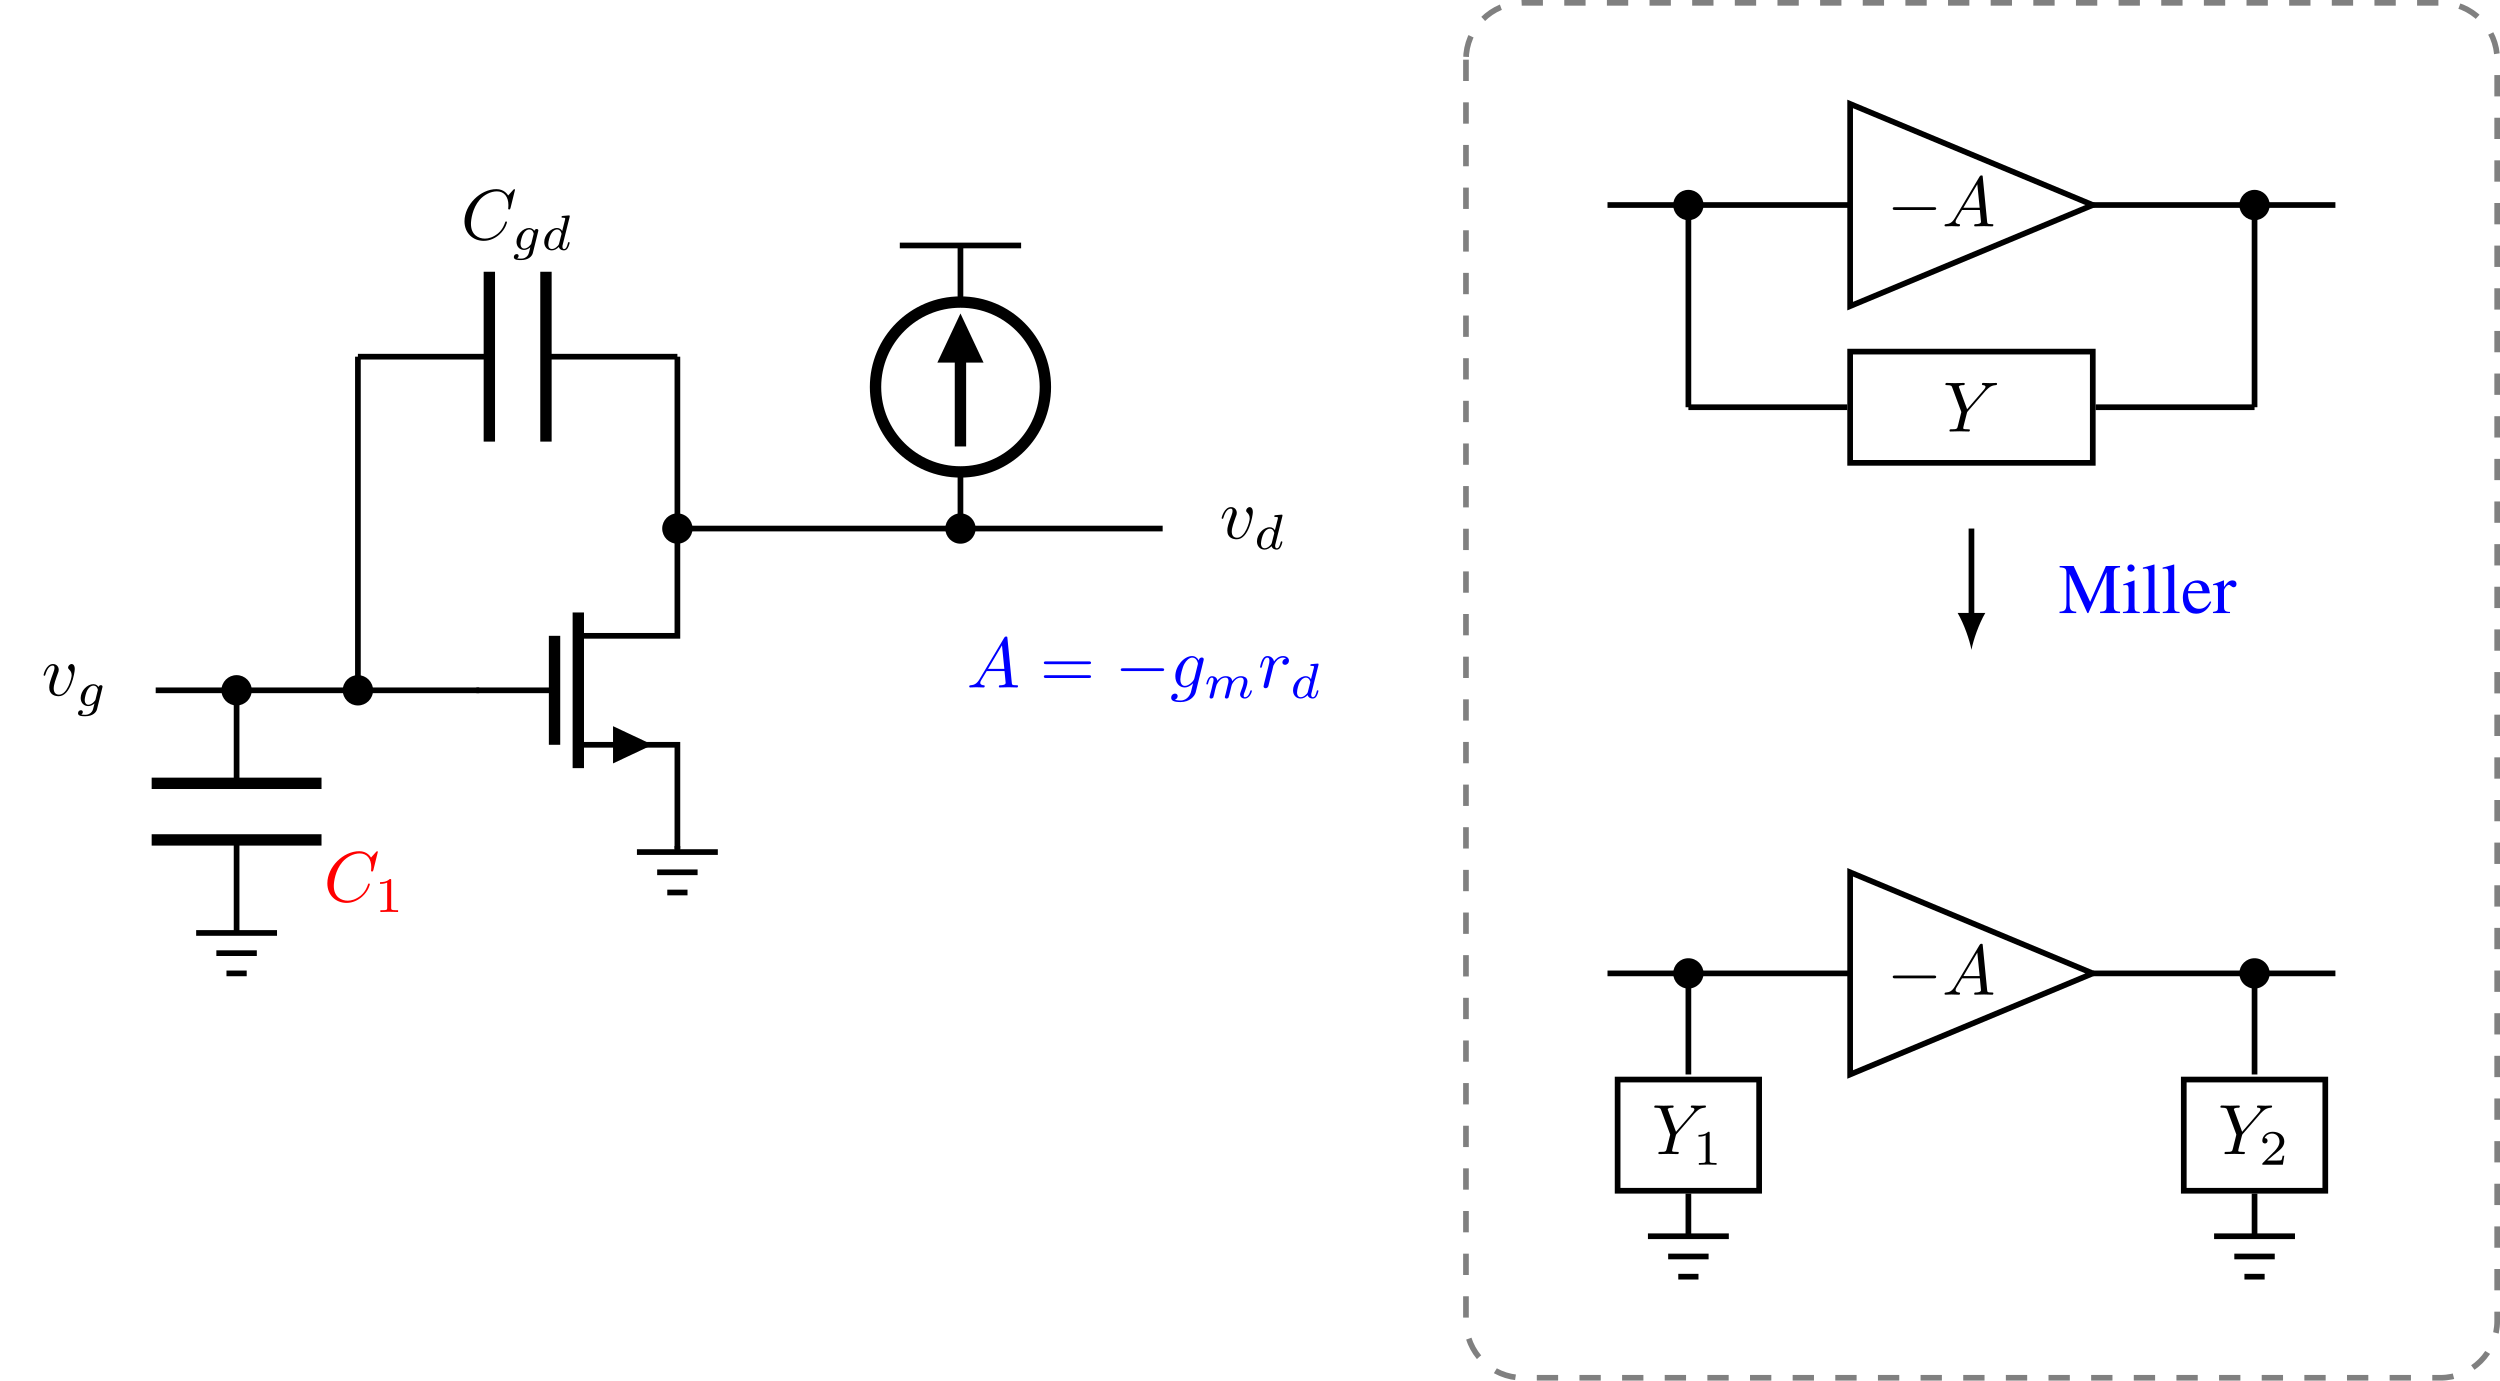
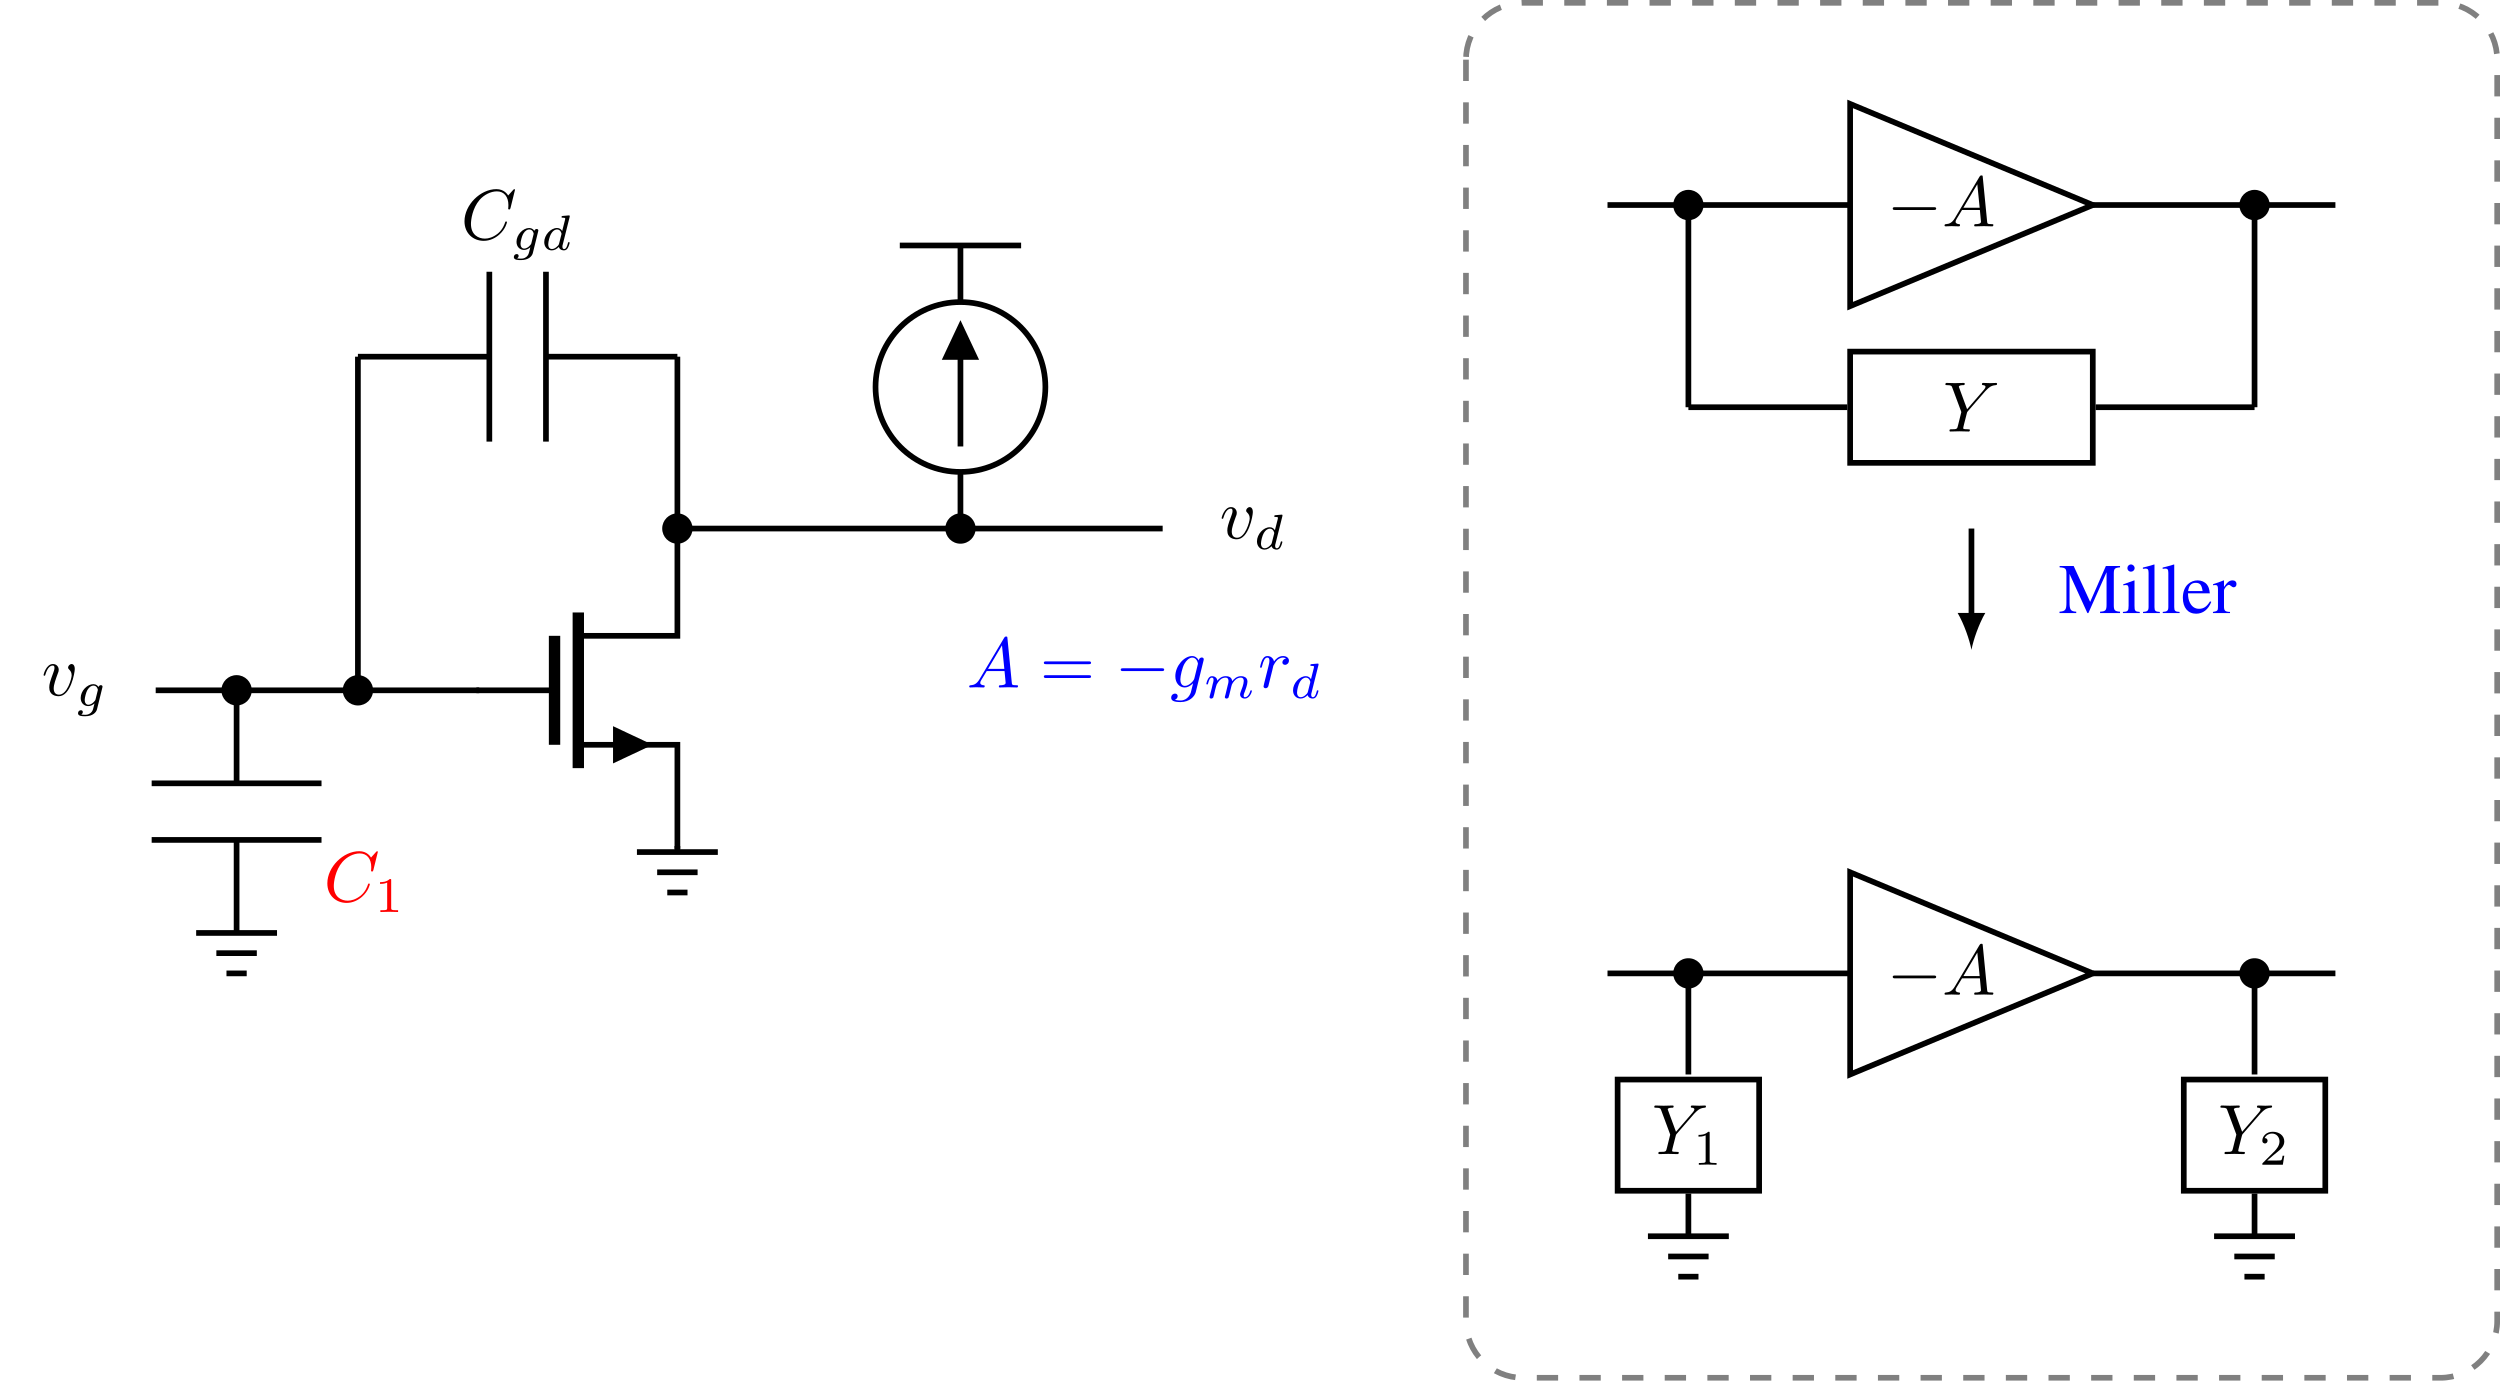
<svg xmlns="http://www.w3.org/2000/svg" xmlns:xlink="http://www.w3.org/1999/xlink" width="350.48pt" height="193.552pt" viewBox="0 0 350.48 193.552">
  <defs>
    <g>
      <g id="glyph-0-0">
        <path d="M 4.672 -3.703 C 4.672 -4.25 4.406 -4.406 4.234 -4.406 C 3.984 -4.406 3.734 -4.141 3.734 -3.922 C 3.734 -3.797 3.781 -3.734 3.891 -3.625 C 4.109 -3.422 4.234 -3.172 4.234 -2.812 C 4.234 -2.391 3.625 -0.109 2.469 -0.109 C 1.953 -0.109 1.719 -0.453 1.719 -0.984 C 1.719 -1.531 2 -2.266 2.297 -3.094 C 2.375 -3.266 2.422 -3.406 2.422 -3.594 C 2.422 -4.031 2.109 -4.406 1.609 -4.406 C 0.672 -4.406 0.297 -2.953 0.297 -2.875 C 0.297 -2.766 0.391 -2.766 0.406 -2.766 C 0.516 -2.766 0.516 -2.797 0.562 -2.953 C 0.859 -3.953 1.281 -4.188 1.578 -4.188 C 1.656 -4.188 1.828 -4.188 1.828 -3.875 C 1.828 -3.625 1.719 -3.344 1.656 -3.172 C 1.219 -2.016 1.094 -1.562 1.094 -1.125 C 1.094 -0.047 1.969 0.109 2.422 0.109 C 4.094 0.109 4.672 -3.188 4.672 -3.703 Z M 4.672 -3.703 " />
      </g>
      <g id="glyph-0-1">
        <path d="M 1.781 -1.141 C 1.391 -0.484 1 -0.344 0.562 -0.312 C 0.438 -0.297 0.344 -0.297 0.344 -0.109 C 0.344 -0.047 0.406 0 0.484 0 C 0.75 0 1.062 -0.031 1.328 -0.031 C 1.672 -0.031 2.016 0 2.328 0 C 2.391 0 2.516 0 2.516 -0.188 C 2.516 -0.297 2.438 -0.312 2.359 -0.312 C 2.141 -0.328 1.891 -0.406 1.891 -0.656 C 1.891 -0.781 1.953 -0.891 2.031 -1.031 L 2.797 -2.297 L 5.297 -2.297 C 5.312 -2.094 5.453 -0.734 5.453 -0.641 C 5.453 -0.344 4.938 -0.312 4.734 -0.312 C 4.594 -0.312 4.5 -0.312 4.5 -0.109 C 4.5 0 4.609 0 4.641 0 C 5.047 0 5.469 -0.031 5.875 -0.031 C 6.125 -0.031 6.766 0 7.016 0 C 7.062 0 7.188 0 7.188 -0.203 C 7.188 -0.312 7.094 -0.312 6.953 -0.312 C 6.344 -0.312 6.344 -0.375 6.312 -0.672 L 5.703 -6.891 C 5.688 -7.094 5.688 -7.141 5.516 -7.141 C 5.359 -7.141 5.312 -7.062 5.25 -6.969 Z M 2.984 -2.609 L 4.938 -5.906 L 5.266 -2.609 Z M 2.984 -2.609 " />
      </g>
      <g id="glyph-0-2">
        <path d="M 4.688 -3.766 C 4.703 -3.812 4.719 -3.875 4.719 -3.938 C 4.719 -4.109 4.609 -4.203 4.438 -4.203 C 4.344 -4.203 4.062 -4.141 4.031 -3.781 C 3.844 -4.141 3.5 -4.406 3.094 -4.406 C 1.969 -4.406 0.734 -3.016 0.734 -1.578 C 0.734 -0.594 1.328 0 2.047 0 C 2.641 0 3.109 -0.469 3.203 -0.578 L 3.219 -0.562 C 3.016 0.312 2.891 0.734 2.891 0.75 C 2.844 0.844 2.516 1.828 1.453 1.828 C 1.266 1.828 0.938 1.812 0.656 1.719 C 0.953 1.641 1.062 1.375 1.062 1.203 C 1.062 1.047 0.953 0.859 0.688 0.859 C 0.469 0.859 0.156 1.031 0.156 1.438 C 0.156 1.844 0.516 2.047 1.469 2.047 C 2.719 2.047 3.438 1.266 3.594 0.672 Z M 3.406 -1.281 C 3.344 -1.016 3.109 -0.766 2.891 -0.578 C 2.688 -0.406 2.375 -0.219 2.078 -0.219 C 1.578 -0.219 1.438 -0.734 1.438 -1.141 C 1.438 -1.609 1.719 -2.797 2 -3.297 C 2.266 -3.781 2.688 -4.188 3.109 -4.188 C 3.766 -4.188 3.906 -3.375 3.906 -3.328 C 3.906 -3.281 3.891 -3.219 3.875 -3.188 Z M 3.406 -1.281 " />
      </g>
      <g id="glyph-0-3">
        <path d="M 0.875 -0.594 C 0.844 -0.438 0.781 -0.203 0.781 -0.156 C 0.781 0.016 0.922 0.109 1.078 0.109 C 1.203 0.109 1.375 0.031 1.453 -0.172 C 1.469 -0.203 1.797 -1.562 1.844 -1.75 C 1.922 -2.078 2.109 -2.766 2.156 -3.047 C 2.203 -3.172 2.484 -3.641 2.719 -3.859 C 2.797 -3.922 3.094 -4.188 3.516 -4.188 C 3.781 -4.188 3.922 -4.062 3.938 -4.062 C 3.641 -4.016 3.422 -3.781 3.422 -3.516 C 3.422 -3.359 3.531 -3.172 3.797 -3.172 C 4.062 -3.172 4.344 -3.406 4.344 -3.766 C 4.344 -4.109 4.031 -4.406 3.516 -4.406 C 2.875 -4.406 2.438 -3.922 2.25 -3.641 C 2.156 -4.094 1.797 -4.406 1.328 -4.406 C 0.875 -4.406 0.688 -4.016 0.594 -3.844 C 0.422 -3.5 0.297 -2.906 0.297 -2.875 C 0.297 -2.766 0.391 -2.766 0.406 -2.766 C 0.516 -2.766 0.516 -2.781 0.578 -3 C 0.75 -3.703 0.953 -4.188 1.312 -4.188 C 1.469 -4.188 1.609 -4.109 1.609 -3.734 C 1.609 -3.516 1.578 -3.406 1.453 -2.891 Z M 0.875 -0.594 " />
      </g>
      <g id="glyph-0-4">
        <path d="M 7.578 -6.922 C 7.578 -6.953 7.562 -7.031 7.469 -7.031 C 7.438 -7.031 7.422 -7.016 7.312 -6.906 L 6.625 -6.141 C 6.531 -6.281 6.078 -7.031 4.969 -7.031 C 2.734 -7.031 0.5 -4.828 0.5 -2.516 C 0.5 -0.875 1.672 0.219 3.203 0.219 C 4.062 0.219 4.828 -0.172 5.359 -0.641 C 6.281 -1.453 6.453 -2.359 6.453 -2.391 C 6.453 -2.5 6.344 -2.5 6.328 -2.5 C 6.266 -2.5 6.219 -2.469 6.203 -2.391 C 6.109 -2.109 5.875 -1.391 5.188 -0.812 C 4.5 -0.266 3.875 -0.094 3.359 -0.094 C 2.469 -0.094 1.406 -0.609 1.406 -2.156 C 1.406 -2.734 1.609 -4.344 2.609 -5.516 C 3.219 -6.219 4.156 -6.719 5.047 -6.719 C 6.062 -6.719 6.656 -5.953 6.656 -4.797 C 6.656 -4.391 6.625 -4.391 6.625 -4.281 C 6.625 -4.188 6.734 -4.188 6.766 -4.188 C 6.891 -4.188 6.891 -4.203 6.953 -4.391 Z M 7.578 -6.922 " />
      </g>
      <g id="glyph-0-5">
        <path d="M 5.953 -5.672 L 6.094 -5.812 C 6.391 -6.109 6.719 -6.453 7.391 -6.5 C 7.5 -6.516 7.594 -6.516 7.594 -6.688 C 7.594 -6.766 7.547 -6.812 7.469 -6.812 C 7.203 -6.812 6.922 -6.781 6.656 -6.781 C 6.312 -6.781 5.969 -6.812 5.656 -6.812 C 5.594 -6.812 5.469 -6.812 5.469 -6.625 C 5.469 -6.516 5.562 -6.5 5.609 -6.5 C 5.688 -6.5 5.969 -6.484 5.969 -6.266 C 5.969 -6.094 5.734 -5.844 5.703 -5.797 L 3.391 -3.125 L 2.297 -6.094 C 2.234 -6.234 2.234 -6.25 2.234 -6.266 C 2.234 -6.5 2.719 -6.5 2.828 -6.5 C 2.953 -6.5 3.062 -6.5 3.062 -6.703 C 3.062 -6.812 2.938 -6.812 2.906 -6.812 C 2.625 -6.812 1.938 -6.781 1.656 -6.781 C 1.406 -6.781 0.781 -6.812 0.531 -6.812 C 0.484 -6.812 0.344 -6.812 0.344 -6.609 C 0.344 -6.5 0.453 -6.5 0.578 -6.5 C 1.172 -6.5 1.219 -6.406 1.312 -6.156 L 2.531 -2.875 C 2.547 -2.844 2.578 -2.734 2.578 -2.719 C 2.578 -2.688 2.172 -1.078 2.125 -0.891 C 2 -0.344 1.984 -0.312 1.188 -0.312 C 1 -0.312 0.922 -0.312 0.922 -0.109 C 0.922 0 1.031 0 1.062 0 C 1.328 0 2.031 -0.031 2.312 -0.031 C 2.594 -0.031 3.312 0 3.594 0 C 3.656 0 3.781 0 3.781 -0.203 C 3.781 -0.312 3.688 -0.312 3.5 -0.312 C 3.484 -0.312 3.297 -0.312 3.125 -0.328 C 2.906 -0.344 2.844 -0.375 2.844 -0.484 C 2.844 -0.562 2.938 -0.906 2.984 -1.109 L 3.344 -2.516 C 3.391 -2.719 3.406 -2.734 3.484 -2.828 Z M 5.953 -5.672 " />
      </g>
      <g id="glyph-1-0">
        <path d="M 3.984 -4.625 C 3.984 -4.641 4 -4.734 4 -4.734 C 4 -4.781 3.984 -4.844 3.891 -4.844 C 3.75 -4.844 3.172 -4.781 3 -4.766 C 2.953 -4.766 2.844 -4.75 2.844 -4.609 C 2.844 -4.516 2.953 -4.516 3.031 -4.516 C 3.359 -4.516 3.359 -4.453 3.359 -4.406 C 3.359 -4.359 3.359 -4.312 3.344 -4.25 L 2.938 -2.656 C 2.797 -2.891 2.562 -3.078 2.219 -3.078 C 1.328 -3.078 0.422 -2.094 0.422 -1.094 C 0.422 -0.406 0.875 0.062 1.484 0.062 C 1.859 0.062 2.188 -0.141 2.469 -0.422 C 2.594 0 3 0.062 3.188 0.062 C 3.438 0.062 3.609 -0.078 3.734 -0.297 C 3.891 -0.578 3.984 -0.969 3.984 -1 C 3.984 -1.094 3.891 -1.094 3.875 -1.094 C 3.766 -1.094 3.766 -1.062 3.719 -0.875 C 3.625 -0.531 3.5 -0.125 3.203 -0.125 C 3.031 -0.125 2.969 -0.281 2.969 -0.469 C 2.969 -0.594 2.984 -0.656 3.016 -0.75 Z M 2.5 -0.875 C 2.453 -0.672 2.297 -0.531 2.141 -0.406 C 2.078 -0.344 1.797 -0.125 1.5 -0.125 C 1.234 -0.125 0.984 -0.312 0.984 -0.797 C 0.984 -1.172 1.188 -1.938 1.359 -2.219 C 1.672 -2.781 2.031 -2.875 2.219 -2.875 C 2.703 -2.875 2.844 -2.344 2.844 -2.266 C 2.844 -2.25 2.828 -2.188 2.828 -2.172 Z M 2.5 -0.875 " />
      </g>
      <g id="glyph-1-1">
        <path d="M 3.031 -0.562 C 2.984 -0.422 2.922 -0.188 2.922 -0.156 C 2.922 0 3.047 0.062 3.156 0.062 C 3.297 0.062 3.406 -0.016 3.438 -0.078 C 3.469 -0.141 3.531 -0.375 3.562 -0.516 C 3.594 -0.641 3.672 -0.969 3.719 -1.141 C 3.75 -1.297 3.797 -1.453 3.828 -1.609 C 3.906 -1.906 3.906 -1.922 4.047 -2.141 C 4.266 -2.484 4.625 -2.875 5.156 -2.875 C 5.547 -2.875 5.578 -2.562 5.578 -2.391 C 5.578 -1.969 5.281 -1.203 5.156 -0.906 C 5.094 -0.703 5.062 -0.641 5.062 -0.531 C 5.062 -0.156 5.359 0.062 5.719 0.062 C 6.422 0.062 6.719 -0.891 6.719 -1 C 6.719 -1.094 6.641 -1.094 6.609 -1.094 C 6.516 -1.094 6.516 -1.047 6.484 -0.969 C 6.328 -0.406 6.016 -0.125 5.75 -0.125 C 5.594 -0.125 5.562 -0.219 5.562 -0.375 C 5.562 -0.531 5.609 -0.625 5.734 -0.938 C 5.812 -1.156 6.094 -1.891 6.094 -2.281 C 6.094 -2.391 6.094 -2.688 5.844 -2.891 C 5.719 -2.969 5.516 -3.078 5.188 -3.078 C 4.562 -3.078 4.188 -2.656 3.953 -2.375 C 3.906 -2.969 3.406 -3.078 3.047 -3.078 C 2.469 -3.078 2.078 -2.719 1.875 -2.438 C 1.828 -2.922 1.422 -3.078 1.125 -3.078 C 0.828 -3.078 0.672 -2.859 0.578 -2.703 C 0.422 -2.438 0.328 -2.047 0.328 -2 C 0.328 -1.922 0.422 -1.922 0.453 -1.922 C 0.547 -1.922 0.547 -1.938 0.594 -2.125 C 0.703 -2.531 0.844 -2.875 1.109 -2.875 C 1.297 -2.875 1.344 -2.719 1.344 -2.531 C 1.344 -2.406 1.281 -2.141 1.219 -1.953 C 1.172 -1.766 1.109 -1.484 1.078 -1.328 L 0.844 -0.438 C 0.828 -0.344 0.781 -0.172 0.781 -0.156 C 0.781 0 0.906 0.062 1.016 0.062 C 1.141 0.062 1.25 -0.016 1.297 -0.078 C 1.328 -0.141 1.375 -0.375 1.422 -0.516 C 1.453 -0.641 1.531 -0.969 1.562 -1.141 C 1.609 -1.297 1.656 -1.453 1.688 -1.609 C 1.766 -1.891 1.781 -1.953 1.984 -2.234 C 2.172 -2.516 2.5 -2.875 3.031 -2.875 C 3.422 -2.875 3.438 -2.516 3.438 -2.391 C 3.438 -2.219 3.422 -2.125 3.312 -1.734 Z M 3.031 -0.562 " />
      </g>
      <g id="glyph-1-2">
        <path d="M 3.703 -2.578 C 3.734 -2.672 3.734 -2.703 3.734 -2.719 C 3.734 -2.875 3.609 -2.938 3.5 -2.938 C 3.344 -2.938 3.203 -2.812 3.172 -2.672 C 3.062 -2.859 2.828 -3.078 2.453 -3.078 C 1.594 -3.078 0.672 -2.141 0.672 -1.141 C 0.672 -0.422 1.156 0 1.734 0 C 2.062 0 2.359 -0.156 2.609 -0.375 L 2.453 0.25 C 2.375 0.547 2.328 0.734 2.062 0.969 C 1.75 1.219 1.453 1.219 1.281 1.219 C 0.969 1.219 0.875 1.203 0.75 1.172 C 0.922 1.094 0.969 0.922 0.969 0.828 C 0.969 0.656 0.844 0.578 0.703 0.578 C 0.5 0.578 0.297 0.734 0.297 1 C 0.297 1.422 0.906 1.422 1.297 1.422 C 2.391 1.422 2.844 0.859 2.953 0.469 Z M 2.75 -0.922 C 2.719 -0.828 2.719 -0.812 2.594 -0.672 C 2.359 -0.375 2.016 -0.188 1.75 -0.188 C 1.406 -0.188 1.234 -0.5 1.234 -0.859 C 1.234 -1.156 1.422 -1.938 1.609 -2.25 C 1.891 -2.734 2.219 -2.875 2.453 -2.875 C 2.953 -2.875 3.078 -2.359 3.078 -2.281 C 3.078 -2.266 3.078 -2.266 3.062 -2.188 Z M 2.75 -0.922 " />
      </g>
      <g id="glyph-2-0">
        <path d="M 6.844 -3.266 C 7 -3.266 7.188 -3.266 7.188 -3.453 C 7.188 -3.656 7 -3.656 6.859 -3.656 L 0.891 -3.656 C 0.75 -3.656 0.562 -3.656 0.562 -3.453 C 0.562 -3.266 0.75 -3.266 0.891 -3.266 Z M 6.859 -1.328 C 7 -1.328 7.188 -1.328 7.188 -1.531 C 7.188 -1.719 7 -1.719 6.844 -1.719 L 0.891 -1.719 C 0.75 -1.719 0.562 -1.719 0.562 -1.531 C 0.562 -1.328 0.75 -1.328 0.891 -1.328 Z M 6.859 -1.328 " />
      </g>
      <g id="glyph-3-0">
        <path d="M 6.562 -2.297 C 6.734 -2.297 6.922 -2.297 6.922 -2.5 C 6.922 -2.688 6.734 -2.688 6.562 -2.688 L 1.172 -2.688 C 1 -2.688 0.828 -2.688 0.828 -2.5 C 0.828 -2.297 1 -2.297 1.172 -2.297 Z M 6.562 -2.297 " />
      </g>
      <g id="glyph-4-0">
        <path d="M 2.328 -4.438 C 2.328 -4.625 2.328 -4.625 2.125 -4.625 C 1.672 -4.188 1.047 -4.188 0.766 -4.188 L 0.766 -3.938 C 0.922 -3.938 1.391 -3.938 1.766 -4.125 L 1.766 -0.578 C 1.766 -0.344 1.766 -0.25 1.078 -0.25 L 0.812 -0.25 L 0.812 0 C 0.938 0 1.797 -0.031 2.047 -0.031 C 2.266 -0.031 3.141 0 3.297 0 L 3.297 -0.25 L 3.031 -0.25 C 2.328 -0.25 2.328 -0.344 2.328 -0.578 Z M 2.328 -4.438 " />
      </g>
      <g id="glyph-4-1">
        <path d="M 3.516 -1.266 L 3.281 -1.266 C 3.266 -1.109 3.188 -0.703 3.094 -0.641 C 3.047 -0.594 2.516 -0.594 2.406 -0.594 L 1.125 -0.594 C 1.859 -1.234 2.109 -1.438 2.516 -1.766 C 3.031 -2.172 3.516 -2.609 3.516 -3.266 C 3.516 -4.109 2.781 -4.625 1.891 -4.625 C 1.031 -4.625 0.438 -4.016 0.438 -3.375 C 0.438 -3.031 0.734 -2.984 0.812 -2.984 C 0.969 -2.984 1.172 -3.109 1.172 -3.359 C 1.172 -3.484 1.125 -3.734 0.766 -3.734 C 0.984 -4.219 1.453 -4.375 1.781 -4.375 C 2.484 -4.375 2.844 -3.828 2.844 -3.266 C 2.844 -2.656 2.406 -2.188 2.188 -1.938 L 0.516 -0.266 C 0.438 -0.203 0.438 -0.188 0.438 0 L 3.312 0 Z M 3.516 -1.266 " />
      </g>
      <g id="glyph-5-0">
        <path d="M 6.719 -5.719 L 6.719 -1.203 C 6.719 -0.375 6.594 -0.234 5.812 -0.188 L 5.812 0 L 8.609 0 L 8.609 -0.188 C 7.875 -0.234 7.734 -0.375 7.734 -1.094 L 7.734 -5.516 C 7.734 -6.219 7.859 -6.344 8.609 -6.406 L 8.609 -6.594 L 6.625 -6.594 L 4.422 -1.562 L 2.109 -6.594 L 0.141 -6.594 L 0.141 -6.406 C 0.953 -6.359 1.094 -6.234 1.094 -5.516 L 1.094 -1.469 C 1.094 -0.438 0.953 -0.25 0.125 -0.188 L 0.125 0 L 2.469 0 L 2.469 -0.188 C 1.688 -0.234 1.531 -0.453 1.531 -1.469 L 1.531 -5.484 L 4.031 0 L 4.172 0 Z M 6.719 -5.719 " />
      </g>
      <g id="glyph-5-1">
        <path d="M 1.75 -4.578 L 0.203 -4.031 L 0.203 -3.891 L 0.281 -3.891 C 0.406 -3.922 0.531 -3.922 0.625 -3.922 C 0.859 -3.922 0.953 -3.766 0.953 -3.328 L 0.953 -1.016 C 0.953 -0.297 0.844 -0.188 0.156 -0.156 L 0.156 0 L 2.516 0 L 2.516 -0.156 C 1.859 -0.203 1.781 -0.297 1.781 -1.016 L 1.781 -4.562 Z M 1.281 -6.812 C 1 -6.812 0.781 -6.578 0.781 -6.297 C 0.781 -6.016 1 -5.797 1.281 -5.797 C 1.562 -5.797 1.797 -6.016 1.797 -6.297 C 1.797 -6.578 1.562 -6.812 1.281 -6.812 Z M 1.281 -6.812 " />
      </g>
      <g id="glyph-5-2">
        <path d="M 0.188 -6.203 L 0.25 -6.203 C 0.359 -6.219 0.484 -6.234 0.562 -6.234 C 0.875 -6.234 0.984 -6.094 0.984 -5.625 L 0.984 -0.875 C 0.984 -0.328 0.844 -0.203 0.203 -0.156 L 0.203 0 L 2.562 0 L 2.562 -0.156 C 1.938 -0.188 1.812 -0.297 1.812 -0.844 L 1.812 -6.781 L 1.781 -6.812 C 1.25 -6.641 0.875 -6.547 0.188 -6.375 Z M 0.188 -6.203 " />
      </g>
      <g id="glyph-5-3">
        <path d="M 4.062 -1.641 C 3.594 -0.875 3.156 -0.594 2.516 -0.594 C 1.953 -0.594 1.531 -0.875 1.234 -1.453 C 1.062 -1.828 0.984 -2.156 0.969 -2.766 L 4.031 -2.766 C 3.953 -3.406 3.859 -3.703 3.609 -4.016 C 3.312 -4.375 2.844 -4.578 2.328 -4.578 C 1.828 -4.578 1.359 -4.406 0.984 -4.062 C 0.516 -3.656 0.25 -2.953 0.25 -2.141 C 0.25 -0.75 0.969 0.094 2.109 0.094 C 3.062 0.094 3.812 -0.484 4.234 -1.562 Z M 0.984 -3.078 C 1.094 -3.859 1.438 -4.234 2.047 -4.234 C 2.656 -4.234 2.891 -3.953 3.016 -3.078 Z M 0.984 -3.078 " />
      </g>
      <g id="glyph-5-4">
        <path d="M 0.062 -3.891 C 0.203 -3.922 0.297 -3.922 0.422 -3.922 C 0.672 -3.922 0.75 -3.766 0.75 -3.328 L 0.75 -0.844 C 0.75 -0.344 0.688 -0.266 0.047 -0.156 L 0.047 0 L 2.438 0 L 2.438 -0.156 C 1.766 -0.172 1.594 -0.328 1.594 -0.891 L 1.594 -3.141 C 1.594 -3.453 2.031 -3.953 2.297 -3.953 C 2.359 -3.953 2.438 -3.906 2.547 -3.812 C 2.719 -3.672 2.828 -3.609 2.953 -3.609 C 3.188 -3.609 3.344 -3.781 3.344 -4.062 C 3.344 -4.391 3.125 -4.578 2.797 -4.578 C 2.375 -4.578 2.078 -4.359 1.594 -3.656 L 1.594 -4.562 L 1.547 -4.578 C 1.016 -4.359 0.656 -4.234 0.062 -4.047 Z M 0.062 -3.891 " />
      </g>
    </g>
    <clipPath id="clip-0">
      <path clip-rule="nonzero" d="M 194 0 L 350.48 0 L 350.48 193.551 L 194 193.551 Z M 194 0 " />
    </clipPath>
  </defs>
  <path fill="none" stroke-width="0.797" stroke-linecap="butt" stroke-linejoin="miter" stroke="rgb(0%, 0%, 0%)" stroke-opacity="1" stroke-miterlimit="10" d="M 51.023 34.016 L 56.695 34.016 M 56.695 34.016 L 62.363 34.016 M 53.859 31.18 L 56.695 31.18 M 56.695 31.18 L 59.527 31.18 M 55.277 28.348 L 56.695 28.348 M 56.695 28.348 L 58.113 28.348 " transform="matrix(1, 0, 0, -1, 38.27, 153.469)" />
  <path fill="none" stroke-width="0.797" stroke-linecap="butt" stroke-linejoin="miter" stroke="rgb(0%, 0%, 0%)" stroke-opacity="1" stroke-miterlimit="10" d="M 56.695 34.016 L 56.695 34.867 M 56.695 78.52 L 56.695 79.371 " transform="matrix(1, 0, 0, -1, 38.27, 153.469)" />
  <path fill="none" stroke-width="0.797" stroke-linecap="butt" stroke-linejoin="miter" stroke="rgb(0%, 0%, 0%)" stroke-opacity="1" stroke-miterlimit="10" d="M 56.695 78.918 L 56.695 64.332 L 42.804 64.332 M 42.804 49.055 L 56.695 49.055 L 56.695 34.469 " transform="matrix(1, 0, 0, -1, 38.27, 153.469)" />
  <path fill="none" stroke-width="1.594" stroke-linecap="butt" stroke-linejoin="miter" stroke="rgb(0%, 0%, 0%)" stroke-opacity="1" stroke-miterlimit="10" d="M 42.804 67.606 L 42.804 45.782 M 39.472 64.332 L 39.472 49.055 " transform="matrix(1, 0, 0, -1, 38.27, 153.469)" />
  <path fill-rule="nonzero" fill="rgb(0%, 0%, 0%)" fill-opacity="1" stroke-width="0.797" stroke-linecap="butt" stroke-linejoin="miter" stroke="rgb(0%, 0%, 0%)" stroke-opacity="1" stroke-miterlimit="10" d="M 48.07 49.055 L 48.07 47.071 L 52.285 49.055 L 48.07 51.039 Z M 48.07 49.055 " transform="matrix(1, 0, 0, -1, 38.27, 153.469)" />
  <path fill="none" stroke-width="0.797" stroke-linecap="butt" stroke-linejoin="miter" stroke="rgb(0%, 0%, 0%)" stroke-opacity="1" stroke-miterlimit="10" d="M 39.472 56.692 L 28.515 56.692 " transform="matrix(1, 0, 0, -1, 38.27, 153.469)" />
  <path fill="none" stroke-width="0.797" stroke-linecap="butt" stroke-linejoin="miter" stroke="rgb(0%, 0%, 0%)" stroke-opacity="1" stroke-miterlimit="10" d="M 56.695 79.371 L 124.726 79.371 " transform="matrix(1, 0, 0, -1, 38.27, 153.469)" />
  <g fill="rgb(0%, 0%, 0%)" fill-opacity="1">
    <use xlink:href="#glyph-0-0" x="170.965" y="75.496" />
  </g>
  <g fill="rgb(0%, 0%, 0%)" fill-opacity="1">
    <use xlink:href="#glyph-1-0" x="175.795" y="76.991" />
  </g>
  <g fill="rgb(0%, 0%, 100%)" fill-opacity="1">
    <use xlink:href="#glyph-0-1" x="135.532" y="96.377" />
  </g>
  <g fill="rgb(0%, 0%, 100%)" fill-opacity="1">
    <use xlink:href="#glyph-2-0" x="145.772" y="96.377" />
  </g>
  <g fill="rgb(0%, 0%, 100%)" fill-opacity="1">
    <use xlink:href="#glyph-3-0" x="156.288" y="96.377" />
  </g>
  <g fill="rgb(0%, 0%, 100%)" fill-opacity="1">
    <use xlink:href="#glyph-0-2" x="164.037" y="96.377" />
  </g>
  <g fill="rgb(0%, 0%, 100%)" fill-opacity="1">
    <use xlink:href="#glyph-1-1" x="168.788" y="97.871" />
  </g>
  <g fill="rgb(0%, 0%, 100%)" fill-opacity="1">
    <use xlink:href="#glyph-0-3" x="176.356" y="96.377" />
  </g>
  <g fill="rgb(0%, 0%, 100%)" fill-opacity="1">
    <use xlink:href="#glyph-1-0" x="180.851" y="97.871" />
  </g>
  <path fill-rule="nonzero" fill="rgb(0%, 0%, 0%)" fill-opacity="1" d="M 136.773 74.098 C 136.773 72.922 135.824 71.973 134.648 71.973 C 133.477 71.973 132.523 72.922 132.523 74.098 C 132.523 75.273 133.477 76.223 134.648 76.223 C 135.824 76.223 136.773 75.273 136.773 74.098 Z M 136.773 74.098 " />
  <path fill="none" stroke-width="0.797" stroke-linecap="butt" stroke-linejoin="miter" stroke="rgb(0%, 0%, 0%)" stroke-opacity="1" stroke-miterlimit="10" d="M 96.378 79.371 L 96.378 87.309 M 96.378 111.121 L 96.378 119.055 " transform="matrix(1, 0, 0, -1, 38.27, 153.469)" />
-   <path fill="none" stroke-width="1.594" stroke-linecap="butt" stroke-linejoin="miter" stroke="rgb(0%, 0%, 0%)" stroke-opacity="1" stroke-miterlimit="10" d="M 84.472 99.215 C 84.472 92.637 89.804 87.309 96.378 87.309 C 102.953 87.309 108.285 92.637 108.285 99.215 C 108.285 105.789 102.953 111.121 96.378 111.121 C 89.804 111.121 84.472 105.789 84.472 99.215 Z M 84.472 99.215 " transform="matrix(1, 0, 0, -1, 38.27, 153.469)" />
-   <path fill="none" stroke-width="1.594" stroke-linecap="butt" stroke-linejoin="miter" stroke="rgb(0%, 0%, 0%)" stroke-opacity="1" stroke-miterlimit="10" d="M 96.378 90.879 L 96.378 107.547 " transform="matrix(1, 0, 0, -1, 38.27, 153.469)" />
-   <path fill-rule="nonzero" fill="rgb(0%, 0%, 0%)" fill-opacity="1" stroke-width="1.594" stroke-linecap="butt" stroke-linejoin="miter" stroke="rgb(0%, 0%, 0%)" stroke-opacity="1" stroke-miterlimit="10" d="M 96.378 103.43 L 98.363 103.43 L 96.378 107.649 L 94.394 103.43 Z M 96.378 103.43 " transform="matrix(1, 0, 0, -1, 38.27, 153.469)" />
+   <path fill="none" stroke-width="0.797" stroke-linecap="butt" stroke-linejoin="miter" stroke="rgb(0%, 0%, 0%)" stroke-opacity="1" stroke-miterlimit="10" d="M 84.472 99.215 C 84.472 92.637 89.804 87.309 96.378 87.309 C 102.953 87.309 108.285 92.637 108.285 99.215 C 108.285 105.789 102.953 111.121 96.378 111.121 C 89.804 111.121 84.472 105.789 84.472 99.215 Z M 84.472 99.215 " transform="matrix(1, 0, 0, -1, 38.27, 153.469)" />
+   <path fill="none" stroke-width="0.797" stroke-linecap="butt" stroke-linejoin="miter" stroke="rgb(0%, 0%, 0%)" stroke-opacity="1" stroke-miterlimit="10" d="M 96.378 90.879 L 96.378 107.547 " transform="matrix(1, 0, 0, -1, 38.27, 153.469)" />
+   <path fill-rule="nonzero" fill="rgb(0%, 0%, 0%)" fill-opacity="1" stroke-width="0.797" stroke-linecap="butt" stroke-linejoin="miter" stroke="rgb(0%, 0%, 0%)" stroke-opacity="1" stroke-miterlimit="10" d="M 96.378 103.43 L 98.363 103.43 L 96.378 107.649 L 94.394 103.43 Z M 96.378 103.43 " transform="matrix(1, 0, 0, -1, 38.27, 153.469)" />
  <path fill="none" stroke-width="0.797" stroke-linecap="butt" stroke-linejoin="miter" stroke="rgb(0%, 0%, 0%)" stroke-opacity="1" stroke-miterlimit="10" d="M 87.875 119.055 L 104.882 119.055 " transform="matrix(1, 0, 0, -1, 38.27, 153.469)" />
  <path fill="none" stroke-width="0.797" stroke-linecap="butt" stroke-linejoin="miter" stroke="rgb(0%, 0%, 0%)" stroke-opacity="1" stroke-miterlimit="10" d="M 28.914 56.692 L -16.442 56.692 " transform="matrix(1, 0, 0, -1, 38.27, 153.469)" />
  <g fill="rgb(0%, 0%, 0%)" fill-opacity="1">
    <use xlink:href="#glyph-0-0" x="5.811" y="97.495" />
  </g>
  <g fill="rgb(0%, 0%, 0%)" fill-opacity="1">
    <use xlink:href="#glyph-1-2" x="10.64" y="98.99" />
  </g>
  <path fill-rule="nonzero" fill="rgb(0%, 0%, 0%)" fill-opacity="1" d="M 35.293 96.777 C 35.293 95.602 34.344 94.648 33.168 94.648 C 31.992 94.648 31.043 95.602 31.043 96.777 C 31.043 97.949 31.992 98.902 33.168 98.902 C 34.344 98.902 35.293 97.949 35.293 96.777 Z M 35.293 96.777 " />
  <path fill="none" stroke-width="0.797" stroke-linecap="butt" stroke-linejoin="miter" stroke="rgb(0%, 0%, 0%)" stroke-opacity="1" stroke-miterlimit="10" d="M -5.102 56.692 L -5.102 43.653 M -5.102 35.719 L -5.102 22.676 " transform="matrix(1, 0, 0, -1, 38.27, 153.469)" />
-   <path fill="none" stroke-width="1.594" stroke-linecap="butt" stroke-linejoin="miter" stroke="rgb(0%, 0%, 0%)" stroke-opacity="1" stroke-miterlimit="10" d="M 6.804 43.653 L -17.008 43.653 M 6.804 35.719 L -17.008 35.719 " transform="matrix(1, 0, 0, -1, 38.27, 153.469)" />
+   <path fill="none" stroke-width="0.797" stroke-linecap="butt" stroke-linejoin="miter" stroke="rgb(0%, 0%, 0%)" stroke-opacity="1" stroke-miterlimit="10" d="M 6.804 43.653 L -17.008 43.653 M 6.804 35.719 L -17.008 35.719 " transform="matrix(1, 0, 0, -1, 38.27, 153.469)" />
  <path fill="none" stroke-width="0.797" stroke-linecap="butt" stroke-linejoin="miter" stroke="rgb(0%, 0%, 0%)" stroke-opacity="1" stroke-miterlimit="10" d="M -10.77 22.676 L -5.102 22.676 M -5.102 22.676 L 0.566 22.676 M -7.938 19.844 L -5.102 19.844 M -5.102 19.844 L -2.266 19.844 M -6.52 17.008 L -5.102 17.008 M -5.102 17.008 L -3.684 17.008 " transform="matrix(1, 0, 0, -1, 38.27, 153.469)" />
  <g fill="rgb(100%, 0%, 0%)" fill-opacity="1">
    <use xlink:href="#glyph-0-4" x="45.391" y="126.362" />
  </g>
  <g fill="rgb(100%, 0%, 0%)" fill-opacity="1">
    <use xlink:href="#glyph-4-0" x="52.512" y="127.856" />
  </g>
  <path fill="none" stroke-width="0.797" stroke-linecap="butt" stroke-linejoin="miter" stroke="rgb(0%, 0%, 0%)" stroke-opacity="1" stroke-miterlimit="10" d="M 11.906 56.692 L 11.906 103.465 " transform="matrix(1, 0, 0, -1, 38.27, 153.469)" />
  <path fill-rule="nonzero" fill="rgb(0%, 0%, 0%)" fill-opacity="1" d="M 52.301 96.777 C 52.301 95.602 51.352 94.648 50.176 94.648 C 49 94.648 48.051 95.602 48.051 96.777 C 48.051 97.949 49 98.902 50.176 98.902 C 51.352 98.902 52.301 97.949 52.301 96.777 Z M 52.301 96.777 " />
  <path fill="none" stroke-width="0.797" stroke-linecap="butt" stroke-linejoin="miter" stroke="rgb(0%, 0%, 0%)" stroke-opacity="1" stroke-miterlimit="10" d="M 11.906 103.465 L 30.332 103.465 M 38.269 103.465 L 56.695 103.465 " transform="matrix(1, 0, 0, -1, 38.27, 153.469)" />
-   <path fill="none" stroke-width="1.594" stroke-linecap="butt" stroke-linejoin="miter" stroke="rgb(0%, 0%, 0%)" stroke-opacity="1" stroke-miterlimit="10" d="M 30.332 115.371 L 30.332 91.559 M 38.269 115.371 L 38.269 91.559 " transform="matrix(1, 0, 0, -1, 38.27, 153.469)" />
+   <path fill="none" stroke-width="0.797" stroke-linecap="butt" stroke-linejoin="miter" stroke="rgb(0%, 0%, 0%)" stroke-opacity="1" stroke-miterlimit="10" d="M 30.332 115.371 L 30.332 91.559 M 38.269 115.371 L 38.269 91.559 " transform="matrix(1, 0, 0, -1, 38.27, 153.469)" />
  <g fill="rgb(0%, 0%, 0%)" fill-opacity="1">
    <use xlink:href="#glyph-0-4" x="64.618" y="33.546" />
  </g>
  <g fill="rgb(0%, 0%, 0%)" fill-opacity="1">
    <use xlink:href="#glyph-1-2" x="71.738" y="35.04" />
  </g>
  <g fill="rgb(0%, 0%, 0%)" fill-opacity="1">
    <use xlink:href="#glyph-1-0" x="75.876" y="35.04" />
  </g>
  <path fill="none" stroke-width="0.797" stroke-linecap="butt" stroke-linejoin="miter" stroke="rgb(0%, 0%, 0%)" stroke-opacity="1" stroke-miterlimit="10" d="M 56.695 103.465 L 56.695 79.371 " transform="matrix(1, 0, 0, -1, 38.27, 153.469)" />
  <path fill-rule="nonzero" fill="rgb(0%, 0%, 0%)" fill-opacity="1" d="M 97.09 74.098 C 97.09 72.922 96.137 71.973 94.965 71.973 C 93.789 71.973 92.836 72.922 92.836 74.098 C 92.836 75.273 93.789 76.223 94.965 76.223 C 96.137 76.223 97.09 75.273 97.09 74.098 Z M 97.09 74.098 " />
  <path fill="none" stroke-width="0.797" stroke-linecap="butt" stroke-linejoin="miter" stroke="rgb(0%, 0%, 0%)" stroke-opacity="1" stroke-miterlimit="10" d="M 221.105 110.551 L 221.105 138.899 L 255.121 124.727 Z M 221.105 110.551 " transform="matrix(1, 0, 0, -1, 38.27, 153.469)" />
  <g fill="rgb(0%, 0%, 0%)" fill-opacity="1">
    <use xlink:href="#glyph-3-0" x="264.517" y="31.733" />
  </g>
  <g fill="rgb(0%, 0%, 0%)" fill-opacity="1">
    <use xlink:href="#glyph-0-1" x="272.266" y="31.733" />
  </g>
  <path fill="none" stroke-width="0.797" stroke-linecap="butt" stroke-linejoin="miter" stroke="rgb(0%, 0%, 0%)" stroke-opacity="1" stroke-miterlimit="10" d="M 187.089 124.727 L 221.105 124.727 " transform="matrix(1, 0, 0, -1, 38.27, 153.469)" />
  <path fill="none" stroke-width="0.797" stroke-linecap="butt" stroke-linejoin="miter" stroke="rgb(0%, 0%, 0%)" stroke-opacity="1" stroke-miterlimit="10" d="M 255.121 124.727 L 289.136 124.727 " transform="matrix(1, 0, 0, -1, 38.27, 153.469)" />
  <path fill-rule="nonzero" fill="rgb(0%, 0%, 0%)" fill-opacity="1" d="M 238.824 28.742 C 238.824 27.57 237.871 26.617 236.699 26.617 C 235.523 26.617 234.57 27.57 234.57 28.742 C 234.57 29.918 235.523 30.871 236.699 30.871 C 237.871 30.871 238.824 29.918 238.824 28.742 Z M 238.824 28.742 " />
  <path fill-rule="nonzero" fill="rgb(0%, 0%, 0%)" fill-opacity="1" d="M 318.195 28.742 C 318.195 27.57 317.242 26.617 316.07 26.617 C 314.895 26.617 313.941 27.57 313.941 28.742 C 313.941 29.918 314.895 30.871 316.07 30.871 C 317.242 30.871 318.195 29.918 318.195 28.742 Z M 318.195 28.742 " />
  <path fill="none" stroke-width="0.797" stroke-linecap="butt" stroke-linejoin="miter" stroke="rgb(0%, 0%, 0%)" stroke-opacity="1" stroke-miterlimit="10" d="M 198.429 124.727 L 198.429 96.379 " transform="matrix(1, 0, 0, -1, 38.27, 153.469)" />
  <path fill="none" stroke-width="0.797" stroke-linecap="butt" stroke-linejoin="miter" stroke="rgb(0%, 0%, 0%)" stroke-opacity="1" stroke-miterlimit="10" d="M 277.8 124.727 L 277.8 96.379 " transform="matrix(1, 0, 0, -1, 38.27, 153.469)" />
  <path fill="none" stroke-width="0.797" stroke-linecap="butt" stroke-linejoin="miter" stroke="rgb(0%, 0%, 0%)" stroke-opacity="1" stroke-miterlimit="10" d="M 221.105 88.582 L 255.121 88.582 L 255.121 104.176 L 221.105 104.176 Z M 221.105 88.582 " transform="matrix(1, 0, 0, -1, 38.27, 153.469)" />
  <g fill="rgb(0%, 0%, 0%)" fill-opacity="1">
    <use xlink:href="#glyph-0-5" x="272.381" y="60.495" />
  </g>
  <path fill="none" stroke-width="0.797" stroke-linecap="butt" stroke-linejoin="miter" stroke="rgb(0%, 0%, 0%)" stroke-opacity="1" stroke-miterlimit="10" d="M 198.429 96.379 L 220.707 96.379 " transform="matrix(1, 0, 0, -1, 38.27, 153.469)" />
  <path fill="none" stroke-width="0.797" stroke-linecap="butt" stroke-linejoin="miter" stroke="rgb(0%, 0%, 0%)" stroke-opacity="1" stroke-miterlimit="10" d="M 255.519 96.379 L 277.8 96.379 " transform="matrix(1, 0, 0, -1, 38.27, 153.469)" />
  <path fill="none" stroke-width="0.797" stroke-linecap="butt" stroke-linejoin="miter" stroke="rgb(0%, 0%, 0%)" stroke-opacity="1" stroke-miterlimit="10" d="M 238.113 79.371 L 238.113 67.024 " transform="matrix(1, 0, 0, -1, 38.27, 153.469)" />
  <path fill-rule="nonzero" fill="rgb(0%, 0%, 0%)" fill-opacity="1" d="M 276.383 91.105 C 276.641 89.727 277.418 87.48 278.324 85.926 L 274.441 85.926 C 275.348 87.48 276.125 89.727 276.383 91.105 " />
  <g fill="rgb(0%, 0%, 100%)" fill-opacity="1">
    <use xlink:href="#glyph-5-0" x="288.603" y="85.943" />
    <use xlink:href="#glyph-5-1" x="297.46" y="85.943" />
    <use xlink:href="#glyph-5-2" x="300.229" y="85.943" />
    <use xlink:href="#glyph-5-2" x="302.999" y="85.943" />
    <use xlink:href="#glyph-5-3" x="305.769" y="85.943" />
    <use xlink:href="#glyph-5-4" x="310.192" y="85.943" />
  </g>
  <path fill="none" stroke-width="0.797" stroke-linecap="butt" stroke-linejoin="miter" stroke="rgb(0%, 0%, 0%)" stroke-opacity="1" stroke-miterlimit="10" d="M 221.105 2.836 L 221.105 31.18 L 255.121 17.008 Z M 221.105 2.836 " transform="matrix(1, 0, 0, -1, 38.27, 153.469)" />
  <g fill="rgb(0%, 0%, 0%)" fill-opacity="1">
    <use xlink:href="#glyph-3-0" x="264.517" y="139.45" />
  </g>
  <g fill="rgb(0%, 0%, 0%)" fill-opacity="1">
    <use xlink:href="#glyph-0-1" x="272.266" y="139.45" />
  </g>
  <path fill="none" stroke-width="0.797" stroke-linecap="butt" stroke-linejoin="miter" stroke="rgb(0%, 0%, 0%)" stroke-opacity="1" stroke-miterlimit="10" d="M 187.089 17.008 L 221.105 17.008 " transform="matrix(1, 0, 0, -1, 38.27, 153.469)" />
  <path fill="none" stroke-width="0.797" stroke-linecap="butt" stroke-linejoin="miter" stroke="rgb(0%, 0%, 0%)" stroke-opacity="1" stroke-miterlimit="10" d="M 255.121 17.008 L 289.136 17.008 " transform="matrix(1, 0, 0, -1, 38.27, 153.469)" />
  <path fill-rule="nonzero" fill="rgb(0%, 0%, 0%)" fill-opacity="1" d="M 238.824 136.461 C 238.824 135.285 237.871 134.336 236.699 134.336 C 235.523 134.336 234.57 135.285 234.57 136.461 C 234.57 137.637 235.523 138.586 236.699 138.586 C 237.871 138.586 238.824 137.637 238.824 136.461 Z M 238.824 136.461 " />
  <path fill-rule="nonzero" fill="rgb(0%, 0%, 0%)" fill-opacity="1" d="M 318.195 136.461 C 318.195 135.285 317.242 134.336 316.07 134.336 C 314.895 134.336 313.941 135.285 313.941 136.461 C 313.941 137.637 314.895 138.586 316.07 138.586 C 317.242 138.586 318.195 137.637 318.195 136.461 Z M 318.195 136.461 " />
  <path fill="none" stroke-width="0.797" stroke-linecap="butt" stroke-linejoin="miter" stroke="rgb(0%, 0%, 0%)" stroke-opacity="1" stroke-miterlimit="10" d="M 198.429 17.008 L 198.429 2.836 " transform="matrix(1, 0, 0, -1, 38.27, 153.469)" />
  <path fill="none" stroke-width="0.797" stroke-linecap="butt" stroke-linejoin="miter" stroke="rgb(0%, 0%, 0%)" stroke-opacity="1" stroke-miterlimit="10" d="M 277.8 17.008 L 277.8 2.836 " transform="matrix(1, 0, 0, -1, 38.27, 153.469)" />
  <path fill="none" stroke-width="0.797" stroke-linecap="butt" stroke-linejoin="miter" stroke="rgb(0%, 0%, 0%)" stroke-opacity="1" stroke-miterlimit="10" d="M 188.507 -13.465 L 208.347 -13.465 L 208.347 2.125 L 188.507 2.125 Z M 188.507 -13.465 " transform="matrix(1, 0, 0, -1, 38.27, 153.469)" />
  <g fill="rgb(0%, 0%, 0%)" fill-opacity="1">
    <use xlink:href="#glyph-0-5" x="231.569" y="161.795" />
  </g>
  <g fill="rgb(0%, 0%, 0%)" fill-opacity="1">
    <use xlink:href="#glyph-4-0" x="237.352" y="163.289" />
  </g>
  <path fill="none" stroke-width="0.797" stroke-linecap="butt" stroke-linejoin="miter" stroke="rgb(0%, 0%, 0%)" stroke-opacity="1" stroke-miterlimit="10" d="M 267.878 -13.465 L 287.718 -13.465 L 287.718 2.125 L 267.878 2.125 Z M 267.878 -13.465 " transform="matrix(1, 0, 0, -1, 38.27, 153.469)" />
  <g fill="rgb(0%, 0%, 0%)" fill-opacity="1">
    <use xlink:href="#glyph-0-5" x="310.938" y="161.795" />
  </g>
  <g fill="rgb(0%, 0%, 0%)" fill-opacity="1">
    <use xlink:href="#glyph-4-1" x="316.722" y="163.289" />
  </g>
  <path fill="none" stroke-width="0.797" stroke-linecap="butt" stroke-linejoin="miter" stroke="rgb(0%, 0%, 0%)" stroke-opacity="1" stroke-miterlimit="10" d="M 198.429 -13.863 L 198.429 -19.531 " transform="matrix(1, 0, 0, -1, 38.27, 153.469)" />
  <path fill="none" stroke-width="0.797" stroke-linecap="butt" stroke-linejoin="miter" stroke="rgb(0%, 0%, 0%)" stroke-opacity="1" stroke-miterlimit="10" d="M 192.757 -19.843 L 198.429 -19.843 M 198.429 -19.843 L 204.097 -19.843 M 195.593 -22.679 L 198.429 -22.679 M 198.429 -22.679 L 201.261 -22.679 M 197.011 -25.511 L 198.429 -25.511 M 198.429 -25.511 L 199.843 -25.511 " transform="matrix(1, 0, 0, -1, 38.27, 153.469)" />
  <path fill="none" stroke-width="0.797" stroke-linecap="butt" stroke-linejoin="miter" stroke="rgb(0%, 0%, 0%)" stroke-opacity="1" stroke-miterlimit="10" d="M 277.8 -13.863 L 277.8 -19.531 " transform="matrix(1, 0, 0, -1, 38.27, 153.469)" />
  <path fill="none" stroke-width="0.797" stroke-linecap="butt" stroke-linejoin="miter" stroke="rgb(0%, 0%, 0%)" stroke-opacity="1" stroke-miterlimit="10" d="M 272.128 -19.843 L 277.8 -19.843 M 277.8 -19.843 L 283.468 -19.843 M 274.964 -22.679 L 277.796 -22.679 M 277.796 -22.679 L 280.632 -22.679 M 276.382 -25.511 L 277.8 -25.511 M 277.8 -25.511 L 279.214 -25.511 " transform="matrix(1, 0, 0, -1, 38.27, 153.469)" />
  <g clip-path="url(#clip-0)">
    <path fill="none" stroke-width="0.797" stroke-linecap="butt" stroke-linejoin="miter" stroke="rgb(50%, 50%, 50%)" stroke-opacity="1" stroke-dasharray="2.989 2.989" stroke-miterlimit="10" d="M 167.246 145.102 L 167.246 -31.715 C 167.246 -36.117 170.816 -39.687 175.214 -39.687 L 303.843 -39.687 C 308.246 -39.687 311.816 -36.117 311.816 -31.715 L 311.816 145.102 C 311.816 149.504 308.246 153.074 303.843 153.074 L 175.214 153.074 C 170.816 153.074 167.246 149.504 167.246 145.102 Z M 167.246 145.102 " transform="matrix(1, 0, 0, -1, 38.27, 153.469)" />
  </g>
</svg>
